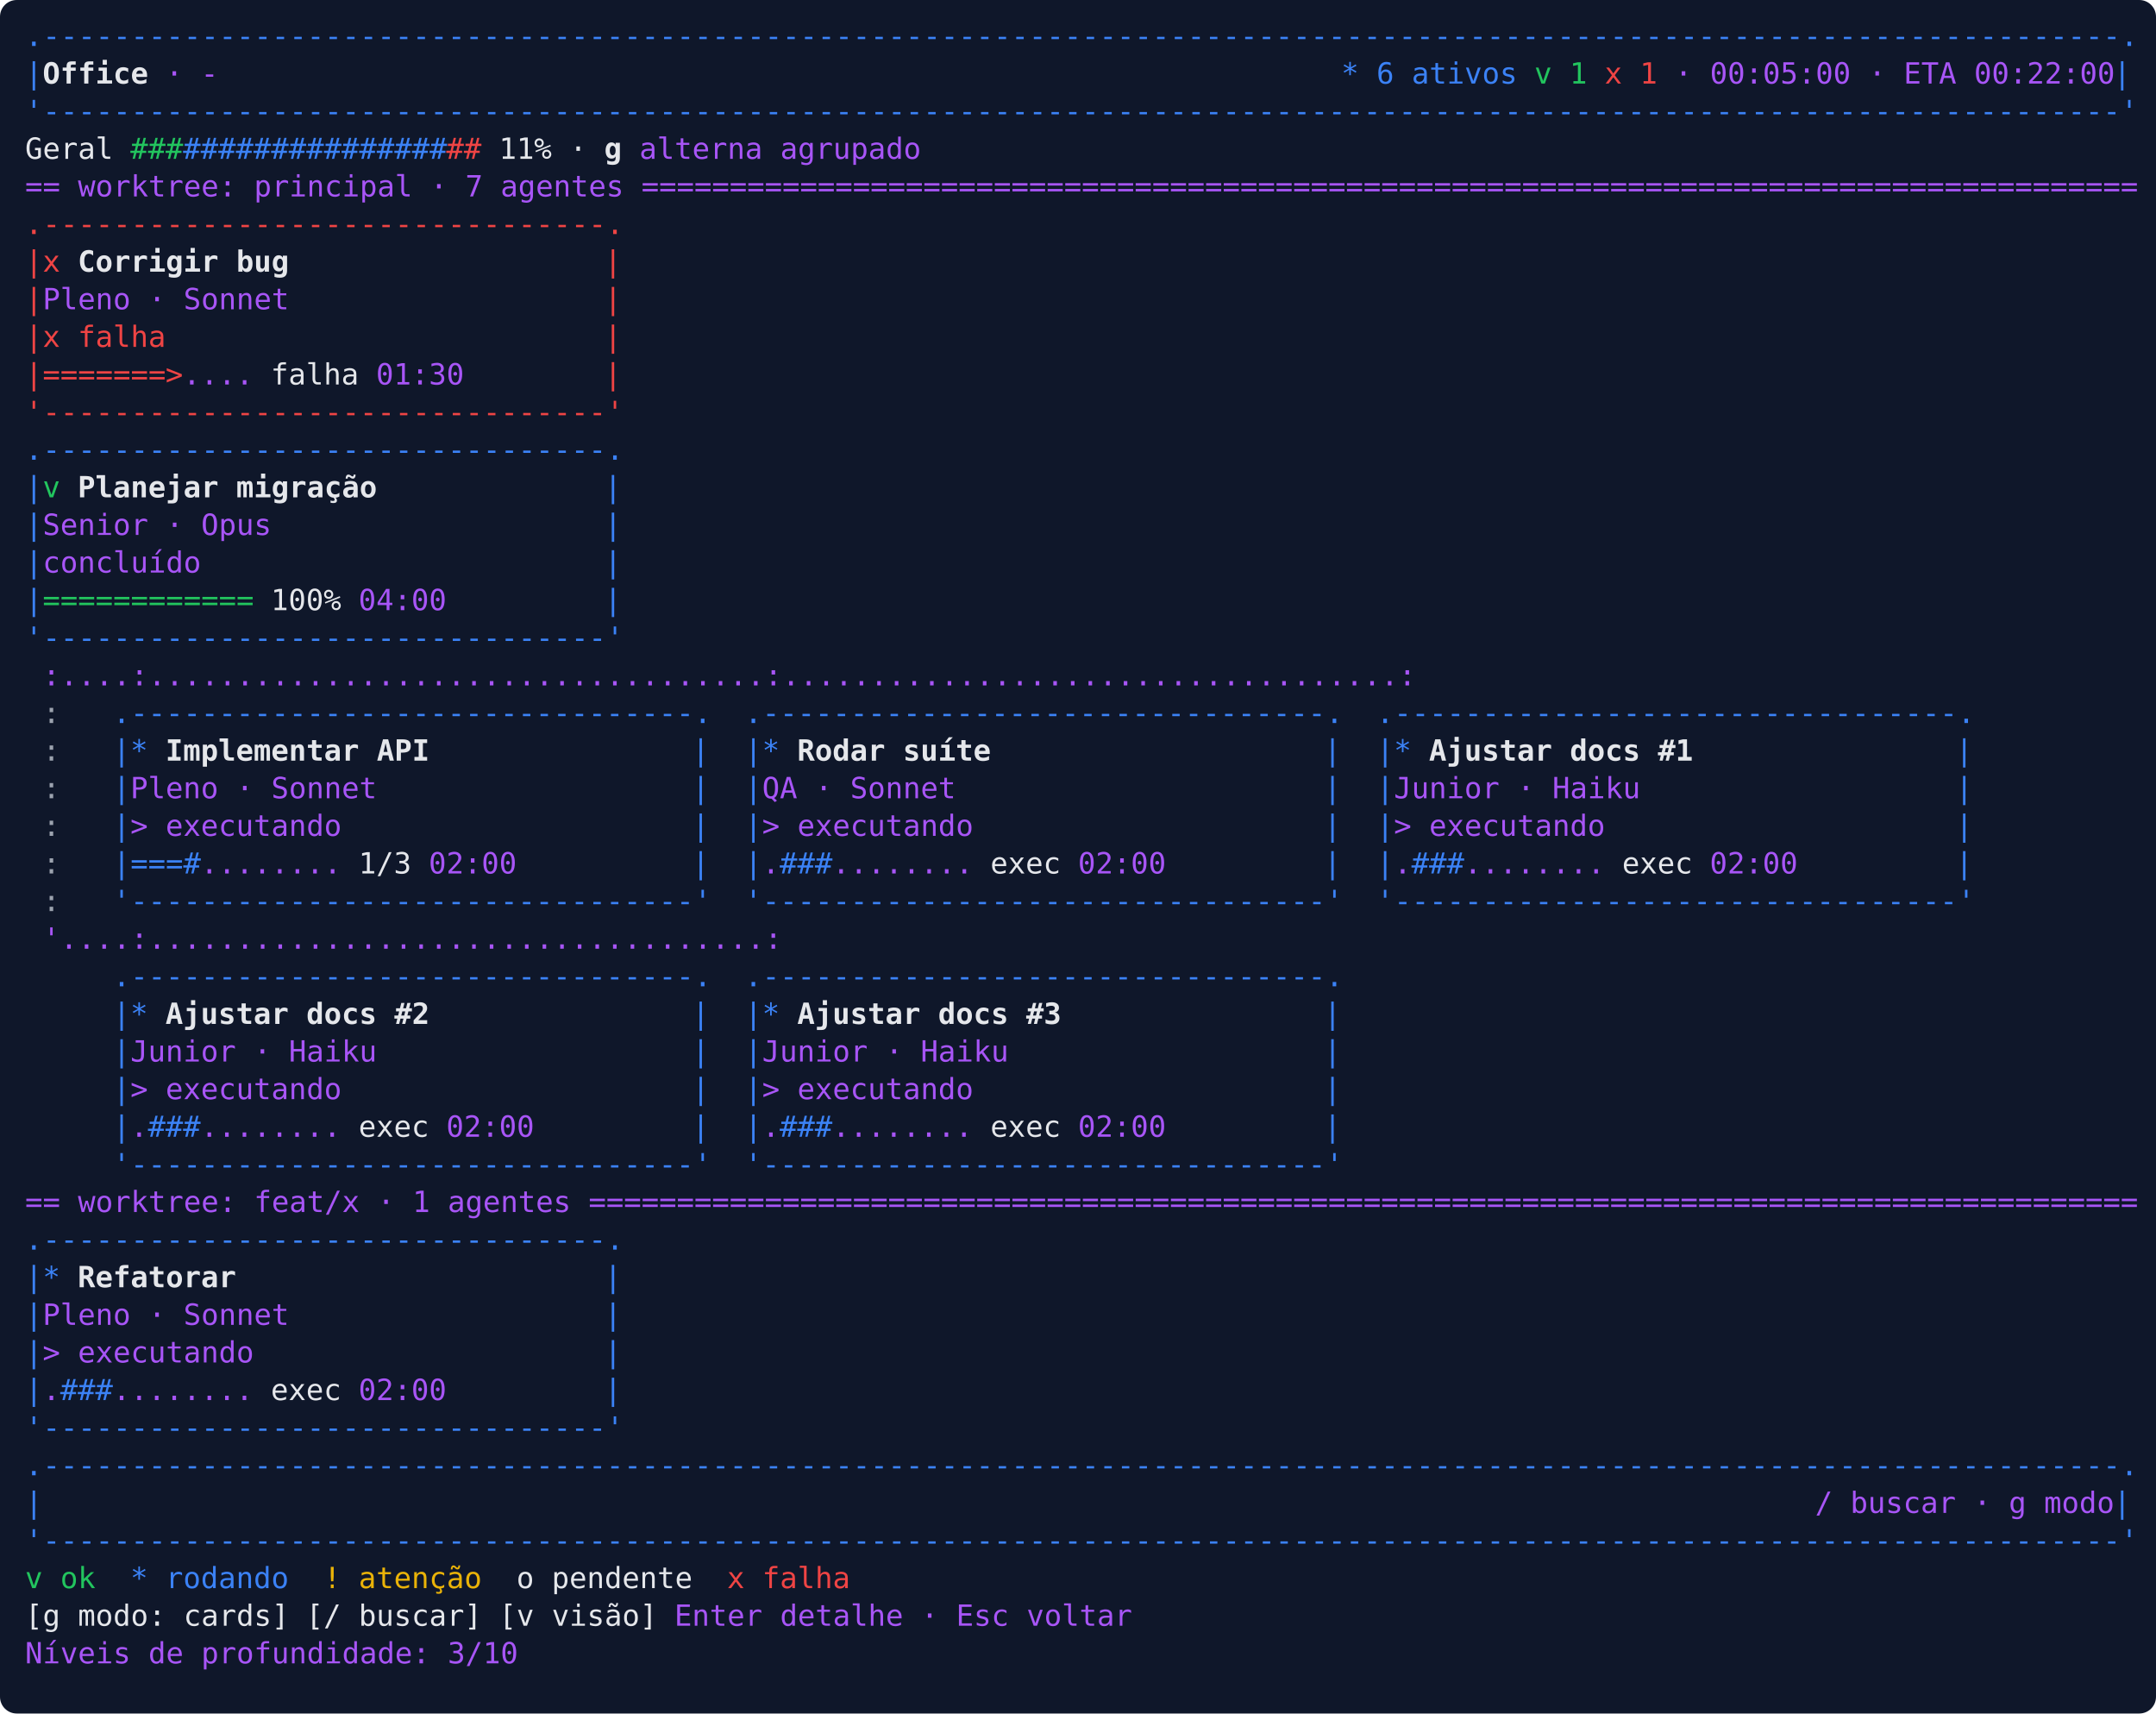
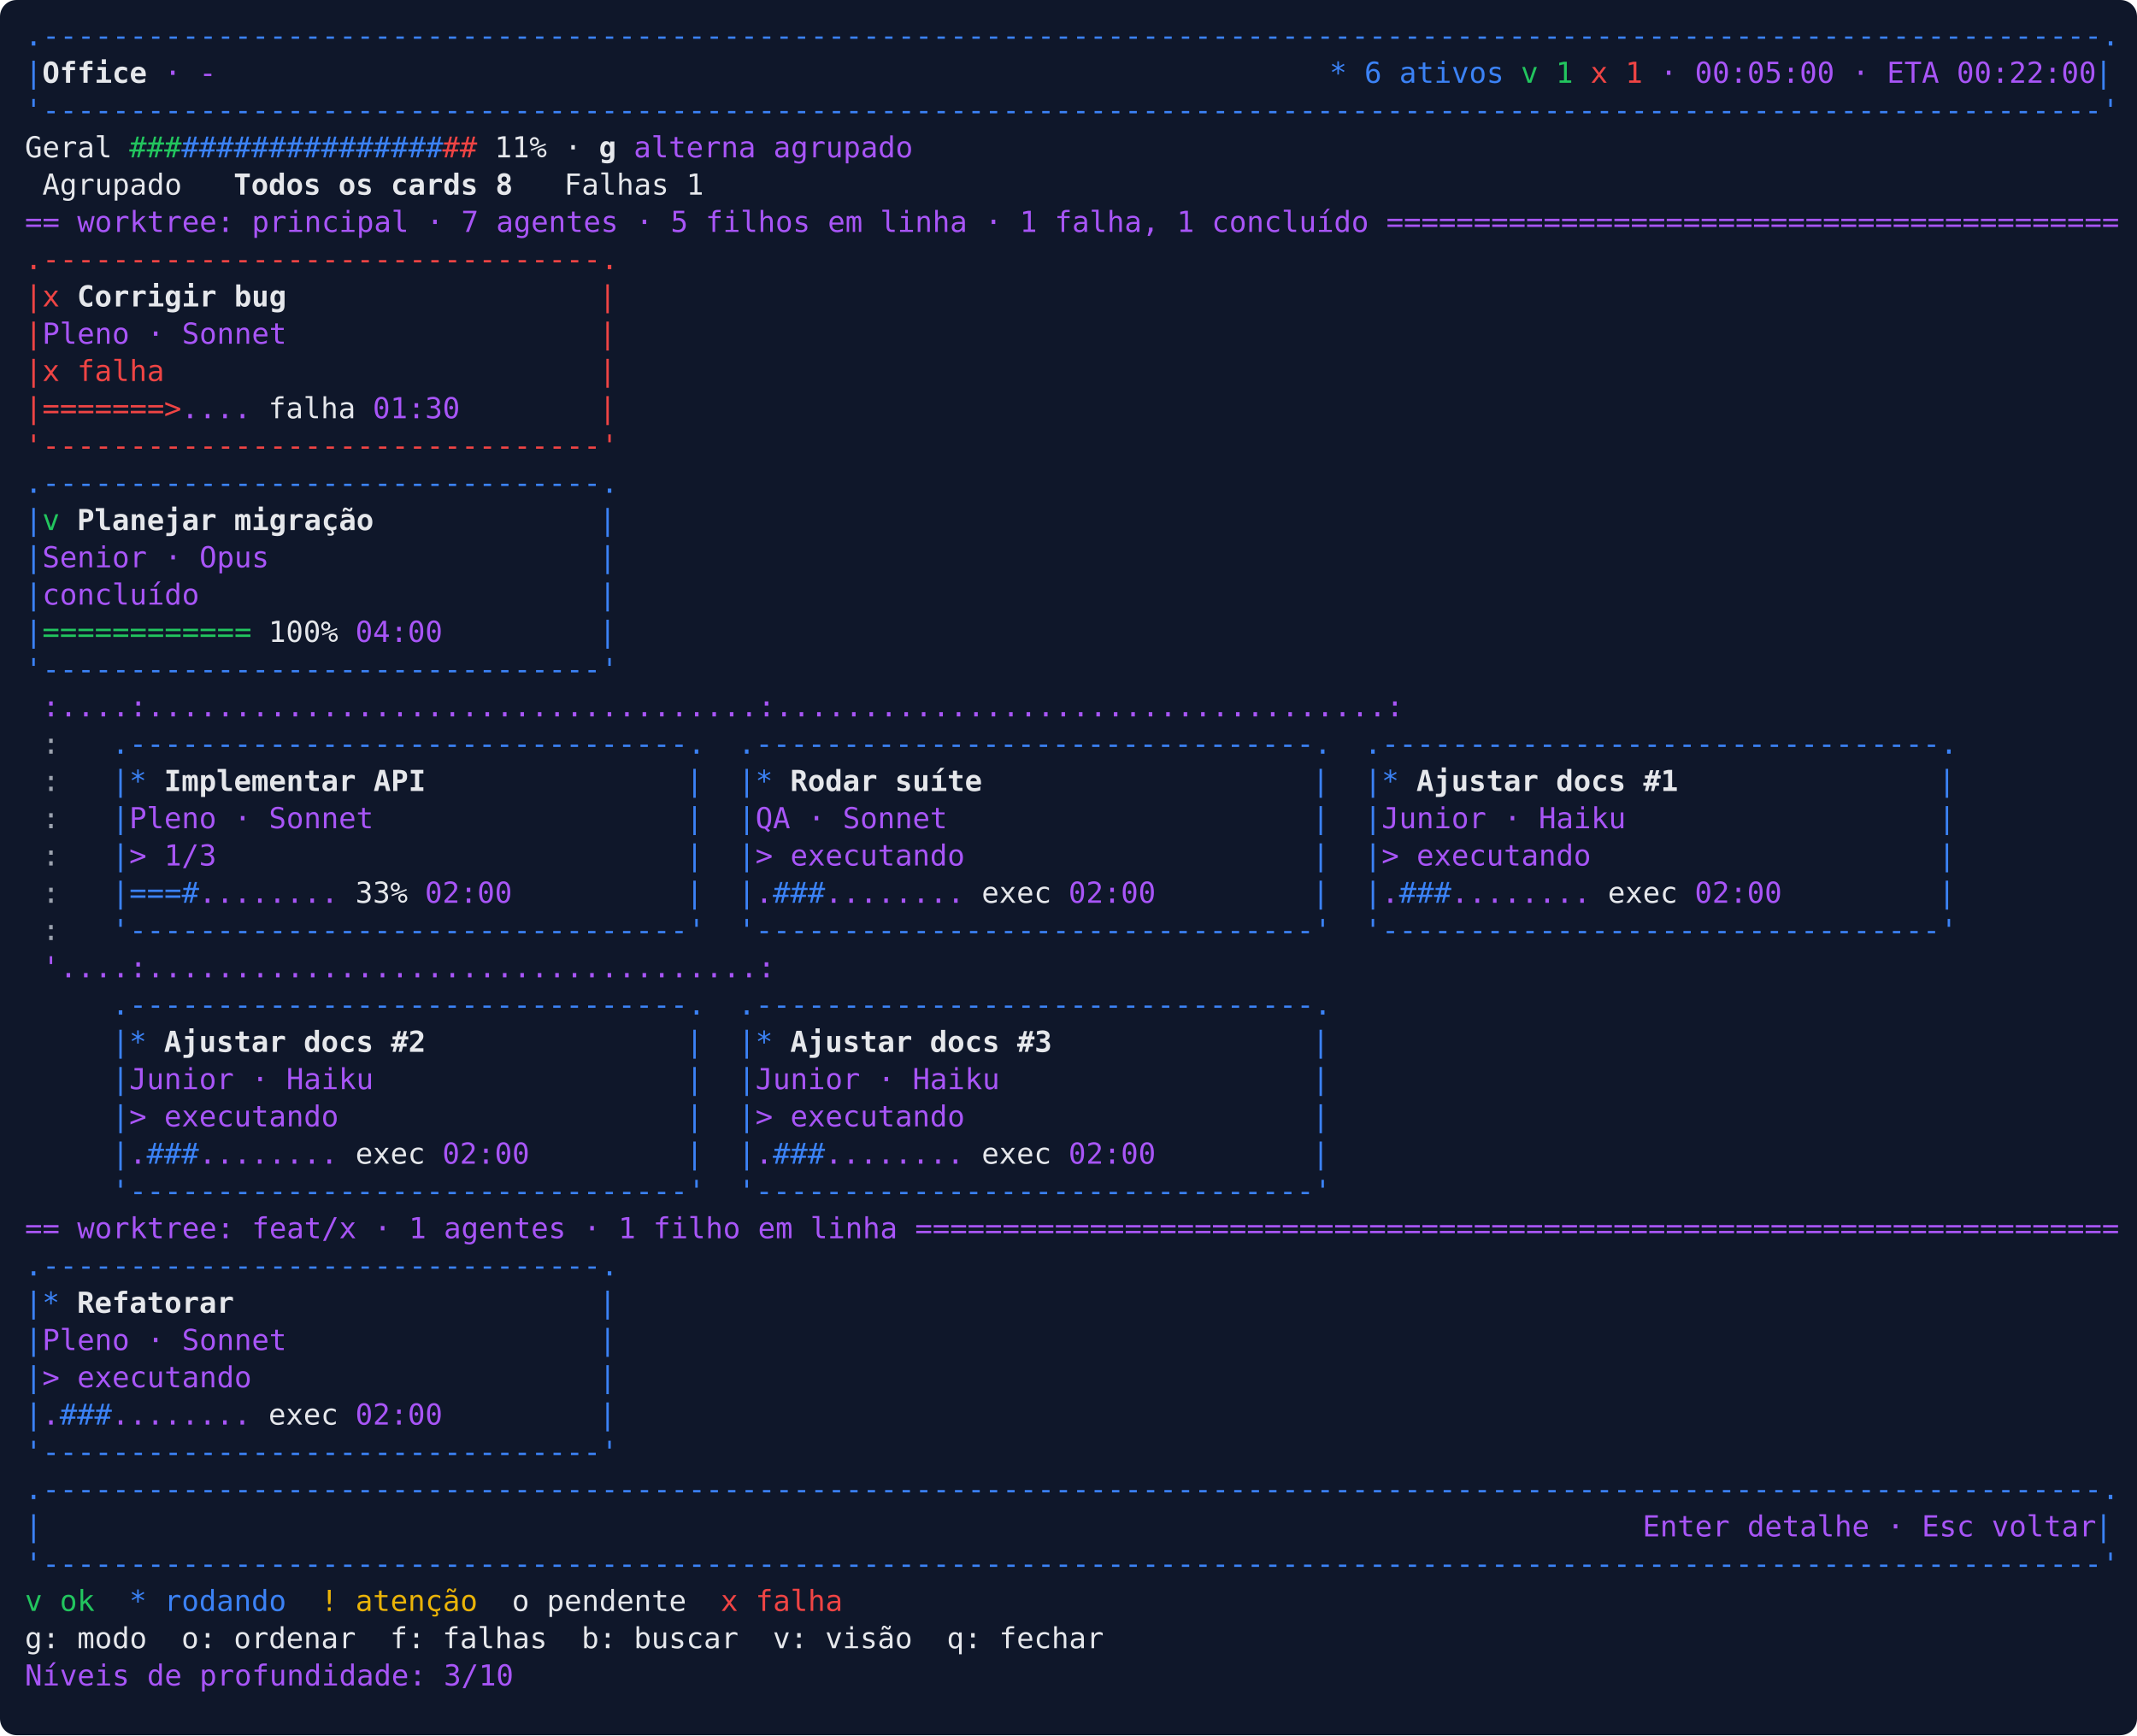
- <svg xmlns="http://www.w3.org/2000/svg" width="1032" height="820" font-family="Menlo,Consolas,monospace" font-size="14">
+ <svg xmlns="http://www.w3.org/2000/svg" width="1032" height="838" font-family="Menlo,Consolas,monospace" font-size="14">
  <rect width="100%" height="100%" rx="8" fill="#0f172a" />
  <text y="22">
    <tspan x="12.0" fill="#3b82f6" xml:space="preserve">.----------------------------------------------------------------------------------------------------------------------.</tspan>
  </text>
  <text y="40">
    <tspan x="12.0" fill="#3b82f6" xml:space="preserve">|</tspan>
    <tspan x="20.4" fill="#e5e7eb" font-weight="bold" xml:space="preserve">Office</tspan>
    <tspan x="70.8" fill="#a855f7" xml:space="preserve"> · -</tspan>
    <tspan x="104.4" fill="#e5e7eb" xml:space="preserve">                                                                </tspan>
    <tspan x="642.0" fill="#3b82f6" xml:space="preserve">* 6 ativos</tspan>
    <tspan x="726.0" fill="#22c55e" xml:space="preserve"> v 1</tspan>
    <tspan x="759.6" fill="#ef4444" xml:space="preserve"> x 1</tspan>
    <tspan x="793.2" fill="#a855f7" xml:space="preserve"> · 00:05:00 · ETA 00:22:00</tspan>
    <tspan x="1011.6" fill="#3b82f6" xml:space="preserve">|</tspan>
  </text>
  <text y="58">
    <tspan x="12.0" fill="#3b82f6" xml:space="preserve">'----------------------------------------------------------------------------------------------------------------------'</tspan>
  </text>
  <text y="76">
    <tspan x="12.0" fill="#e5e7eb" xml:space="preserve">Geral </tspan>
    <tspan x="62.4" fill="#22c55e" xml:space="preserve">###</tspan>
    <tspan x="87.6" fill="#3b82f6" xml:space="preserve">###############</tspan>
    <tspan x="213.6" fill="#ef4444" xml:space="preserve">##</tspan>
    <tspan x="230.4" fill="#a855f7" xml:space="preserve" />
    <tspan x="230.4" fill="#e5e7eb" xml:space="preserve"> 11% · </tspan>
    <tspan x="289.2" fill="#e5e7eb" font-weight="bold" xml:space="preserve">g</tspan>
    <tspan x="297.6" fill="#a855f7" xml:space="preserve"> alterna agrupado</tspan>
  </text>
  <text y="94">
-     <tspan x="12.0" fill="#a855f7" xml:space="preserve">== worktree: principal · 7 agentes =====================================================================================</tspan>
+     <tspan x="12.0" fill="#e5e7eb" xml:space="preserve"> Agrupado </tspan>
+     <tspan x="96.0" fill="#e5e7eb" xml:space="preserve"> </tspan>
+     <tspan x="104.4" fill="#e5e7eb" font-weight="bold" xml:space="preserve"> Todos os cards 8 </tspan>
+     <tspan x="255.6" fill="#e5e7eb" xml:space="preserve"> </tspan>
+     <tspan x="264.0" fill="#e5e7eb" xml:space="preserve"> Falhas 1 </tspan>
+     <tspan x="348.0" fill="#e5e7eb" xml:space="preserve"> </tspan>
  </text>
  <text y="112">
+     <tspan x="12.0" fill="#a855f7" xml:space="preserve">== worktree: principal · 7 agentes · 5 filhos em linha · 1 falha, 1 concluído ==========================================</tspan>
+   </text>
+   <text y="130">
    <tspan x="12.0" fill="#ef4444" xml:space="preserve">.--------------------------------.</tspan>
  </text>
-   <text y="130">
+   <text y="148">
    <tspan x="12.0" fill="#ef4444" xml:space="preserve">|</tspan>
    <tspan x="20.4" fill="#ef4444" xml:space="preserve">x </tspan>
    <tspan x="37.2" fill="#e5e7eb" font-weight="bold" xml:space="preserve">Corrigir bug</tspan>
    <tspan x="138.0" fill="#e5e7eb" xml:space="preserve">                  </tspan>
    <tspan x="289.2" fill="#ef4444" xml:space="preserve">|</tspan>
  </text>
-   <text y="148">
+   <text y="166">
    <tspan x="12.0" fill="#ef4444" xml:space="preserve">|</tspan>
    <tspan x="20.4" fill="#a855f7" xml:space="preserve">Pleno · Sonnet</tspan>
    <tspan x="138.0" fill="#e5e7eb" xml:space="preserve">                  </tspan>
    <tspan x="289.2" fill="#ef4444" xml:space="preserve">|</tspan>
  </text>
-   <text y="166">
+   <text y="184">
    <tspan x="12.0" fill="#ef4444" xml:space="preserve">|</tspan>
    <tspan x="20.4" fill="#ef4444" xml:space="preserve">x falha</tspan>
    <tspan x="79.2" fill="#e5e7eb" xml:space="preserve">                         </tspan>
    <tspan x="289.2" fill="#ef4444" xml:space="preserve">|</tspan>
  </text>
-   <text y="184">
+   <text y="202">
    <tspan x="12.0" fill="#ef4444" xml:space="preserve">|</tspan>
    <tspan x="20.4" fill="#ef4444" xml:space="preserve">=======</tspan>
    <tspan x="79.2" fill="#ef4444" xml:space="preserve">&gt;</tspan>
    <tspan x="87.6" fill="#a855f7" xml:space="preserve">....</tspan>
    <tspan x="121.2" fill="#e5e7eb" xml:space="preserve"> falha </tspan>
    <tspan x="180.0" fill="#a855f7" xml:space="preserve">01:30</tspan>
    <tspan x="222.0" fill="#e5e7eb" xml:space="preserve">        </tspan>
    <tspan x="289.2" fill="#ef4444" xml:space="preserve">|</tspan>
  </text>
-   <text y="202">
+   <text y="220">
    <tspan x="12.0" fill="#ef4444" xml:space="preserve">'--------------------------------'</tspan>
  </text>
-   <text y="220">
+   <text y="238">
    <tspan x="12.0" fill="#3b82f6" xml:space="preserve">.--------------------------------.</tspan>
  </text>
-   <text y="238">
+   <text y="256">
    <tspan x="12.0" fill="#3b82f6" xml:space="preserve">|</tspan>
    <tspan x="20.4" fill="#22c55e" xml:space="preserve">v </tspan>
    <tspan x="37.2" fill="#e5e7eb" font-weight="bold" xml:space="preserve">Planejar migração</tspan>
    <tspan x="180.0" fill="#e5e7eb" xml:space="preserve">             </tspan>
    <tspan x="289.2" fill="#3b82f6" xml:space="preserve">|</tspan>
  </text>
-   <text y="256">
+   <text y="274">
    <tspan x="12.0" fill="#3b82f6" xml:space="preserve">|</tspan>
    <tspan x="20.4" fill="#a855f7" xml:space="preserve">Senior · Opus</tspan>
    <tspan x="129.6" fill="#e5e7eb" xml:space="preserve">                   </tspan>
    <tspan x="289.2" fill="#3b82f6" xml:space="preserve">|</tspan>
  </text>
-   <text y="274">
+   <text y="292">
    <tspan x="12.0" fill="#3b82f6" xml:space="preserve">|</tspan>
    <tspan x="20.4" fill="#a855f7" xml:space="preserve">concluído</tspan>
    <tspan x="96.0" fill="#e5e7eb" xml:space="preserve">                       </tspan>
    <tspan x="289.2" fill="#3b82f6" xml:space="preserve">|</tspan>
  </text>
-   <text y="292">
+   <text y="310">
    <tspan x="12.0" fill="#3b82f6" xml:space="preserve">|</tspan>
    <tspan x="20.4" fill="#22c55e" xml:space="preserve">============</tspan>
    <tspan x="121.2" fill="#22c55e" xml:space="preserve" />
    <tspan x="121.2" fill="#a855f7" xml:space="preserve" />
    <tspan x="121.2" fill="#e5e7eb" xml:space="preserve"> 100% </tspan>
    <tspan x="171.6" fill="#a855f7" xml:space="preserve">04:00</tspan>
    <tspan x="213.6" fill="#e5e7eb" xml:space="preserve">         </tspan>
    <tspan x="289.2" fill="#3b82f6" xml:space="preserve">|</tspan>
  </text>
-   <text y="310">
+   <text y="328">
    <tspan x="12.0" fill="#3b82f6" xml:space="preserve">'--------------------------------'</tspan>
  </text>
-   <text y="328">
+   <text y="346">
    <tspan x="12.0" fill="#e5e7eb" xml:space="preserve"> </tspan>
    <tspan x="20.4" fill="#a855f7" xml:space="preserve">:....:...................................:...................................:</tspan>
  </text>
-   <text y="346">
+   <text y="364">
    <tspan x="12.0" fill="#e5e7eb" xml:space="preserve"> </tspan>
    <tspan x="20.4" fill="#9ca3af" xml:space="preserve">:</tspan>
    <tspan x="28.8" fill="#e5e7eb" xml:space="preserve">   </tspan>
    <tspan x="54.0" fill="#3b82f6" xml:space="preserve">.--------------------------------.</tspan>
    <tspan x="339.6" fill="#e5e7eb" xml:space="preserve">  </tspan>
    <tspan x="356.4" fill="#3b82f6" xml:space="preserve">.--------------------------------.</tspan>
    <tspan x="642.0" fill="#e5e7eb" xml:space="preserve">  </tspan>
    <tspan x="658.8" fill="#3b82f6" xml:space="preserve">.--------------------------------.</tspan>
  </text>
-   <text y="364">
+   <text y="382">
    <tspan x="12.0" fill="#e5e7eb" xml:space="preserve"> </tspan>
    <tspan x="20.4" fill="#9ca3af" xml:space="preserve">:</tspan>
    <tspan x="28.8" fill="#e5e7eb" xml:space="preserve">   </tspan>
    <tspan x="54.0" fill="#3b82f6" xml:space="preserve">|</tspan>
    <tspan x="62.4" fill="#3b82f6" xml:space="preserve">* </tspan>
    <tspan x="79.2" fill="#e5e7eb" font-weight="bold" xml:space="preserve">Implementar API</tspan>
    <tspan x="205.2" fill="#e5e7eb" xml:space="preserve">               </tspan>
    <tspan x="331.2" fill="#3b82f6" xml:space="preserve">|</tspan>
    <tspan x="339.6" fill="#e5e7eb" xml:space="preserve">  </tspan>
    <tspan x="356.4" fill="#3b82f6" xml:space="preserve">|</tspan>
    <tspan x="364.8" fill="#3b82f6" xml:space="preserve">* </tspan>
    <tspan x="381.6" fill="#e5e7eb" font-weight="bold" xml:space="preserve">Rodar suíte</tspan>
    <tspan x="474.0" fill="#e5e7eb" xml:space="preserve">                   </tspan>
    <tspan x="633.6" fill="#3b82f6" xml:space="preserve">|</tspan>
    <tspan x="642.0" fill="#e5e7eb" xml:space="preserve">  </tspan>
    <tspan x="658.8" fill="#3b82f6" xml:space="preserve">|</tspan>
    <tspan x="667.2" fill="#3b82f6" xml:space="preserve">* </tspan>
    <tspan x="684.0" fill="#e5e7eb" font-weight="bold" xml:space="preserve">Ajustar docs #1</tspan>
    <tspan x="810.0" fill="#e5e7eb" xml:space="preserve">               </tspan>
    <tspan x="936.0" fill="#3b82f6" xml:space="preserve">|</tspan>
  </text>
-   <text y="382">
+   <text y="400">
    <tspan x="12.0" fill="#e5e7eb" xml:space="preserve"> </tspan>
    <tspan x="20.4" fill="#9ca3af" xml:space="preserve">:</tspan>
    <tspan x="28.8" fill="#e5e7eb" xml:space="preserve">   </tspan>
    <tspan x="54.0" fill="#3b82f6" xml:space="preserve">|</tspan>
    <tspan x="62.4" fill="#a855f7" xml:space="preserve">Pleno · Sonnet</tspan>
    <tspan x="180.0" fill="#e5e7eb" xml:space="preserve">                  </tspan>
    <tspan x="331.2" fill="#3b82f6" xml:space="preserve">|</tspan>
    <tspan x="339.6" fill="#e5e7eb" xml:space="preserve">  </tspan>
    <tspan x="356.4" fill="#3b82f6" xml:space="preserve">|</tspan>
    <tspan x="364.8" fill="#a855f7" xml:space="preserve">QA · Sonnet</tspan>
    <tspan x="457.2" fill="#e5e7eb" xml:space="preserve">                     </tspan>
    <tspan x="633.6" fill="#3b82f6" xml:space="preserve">|</tspan>
    <tspan x="642.0" fill="#e5e7eb" xml:space="preserve">  </tspan>
    <tspan x="658.8" fill="#3b82f6" xml:space="preserve">|</tspan>
    <tspan x="667.2" fill="#a855f7" xml:space="preserve">Junior · Haiku</tspan>
    <tspan x="784.8" fill="#e5e7eb" xml:space="preserve">                  </tspan>
    <tspan x="936.0" fill="#3b82f6" xml:space="preserve">|</tspan>
  </text>
-   <text y="400">
-     <tspan x="12.0" fill="#e5e7eb" xml:space="preserve"> </tspan>
-     <tspan x="20.4" fill="#9ca3af" xml:space="preserve">:</tspan>
-     <tspan x="28.8" fill="#e5e7eb" xml:space="preserve">   </tspan>
-     <tspan x="54.0" fill="#3b82f6" xml:space="preserve">|</tspan>
-     <tspan x="62.4" fill="#a855f7" xml:space="preserve">&gt; executando</tspan>
-     <tspan x="163.2" fill="#e5e7eb" xml:space="preserve">                    </tspan>
+   <text y="418">
+     <tspan x="12.0" fill="#e5e7eb" xml:space="preserve"> </tspan>
+     <tspan x="20.4" fill="#9ca3af" xml:space="preserve">:</tspan>
+     <tspan x="28.8" fill="#e5e7eb" xml:space="preserve">   </tspan>
+     <tspan x="54.0" fill="#3b82f6" xml:space="preserve">|</tspan>
+     <tspan x="62.4" fill="#a855f7" xml:space="preserve">&gt; 1/3</tspan>
+     <tspan x="104.4" fill="#e5e7eb" xml:space="preserve">                           </tspan>
    <tspan x="331.2" fill="#3b82f6" xml:space="preserve">|</tspan>
    <tspan x="339.6" fill="#e5e7eb" xml:space="preserve">  </tspan>
    <tspan x="356.4" fill="#3b82f6" xml:space="preserve">|</tspan>
    <tspan x="364.8" fill="#a855f7" xml:space="preserve">&gt; executando</tspan>
    <tspan x="465.6" fill="#e5e7eb" xml:space="preserve">                    </tspan>
    <tspan x="633.6" fill="#3b82f6" xml:space="preserve">|</tspan>
    <tspan x="642.0" fill="#e5e7eb" xml:space="preserve">  </tspan>
    <tspan x="658.8" fill="#3b82f6" xml:space="preserve">|</tspan>
    <tspan x="667.2" fill="#a855f7" xml:space="preserve">&gt; executando</tspan>
    <tspan x="768.0" fill="#e5e7eb" xml:space="preserve">                    </tspan>
    <tspan x="936.0" fill="#3b82f6" xml:space="preserve">|</tspan>
  </text>
-   <text y="418">
+   <text y="436">
    <tspan x="12.0" fill="#e5e7eb" xml:space="preserve"> </tspan>
    <tspan x="20.4" fill="#9ca3af" xml:space="preserve">:</tspan>
    <tspan x="28.8" fill="#e5e7eb" xml:space="preserve">   </tspan>
    <tspan x="54.0" fill="#3b82f6" xml:space="preserve">|===#</tspan>
    <tspan x="96.0" fill="#a855f7" xml:space="preserve">........</tspan>
-     <tspan x="163.2" fill="#e5e7eb" xml:space="preserve"> 1/3 </tspan>
+     <tspan x="163.2" fill="#e5e7eb" xml:space="preserve"> 33% </tspan>
    <tspan x="205.2" fill="#a855f7" xml:space="preserve">02:00</tspan>
    <tspan x="247.2" fill="#e5e7eb" xml:space="preserve">          </tspan>
    <tspan x="331.2" fill="#3b82f6" xml:space="preserve">|</tspan>
    <tspan x="339.6" fill="#e5e7eb" xml:space="preserve">  </tspan>
    <tspan x="356.4" fill="#3b82f6" xml:space="preserve">|</tspan>
    <tspan x="364.8" fill="#a855f7" xml:space="preserve">.</tspan>
    <tspan x="373.2" fill="#3b82f6" xml:space="preserve">###</tspan>
    <tspan x="398.4" fill="#a855f7" xml:space="preserve">........</tspan>
    <tspan x="465.6" fill="#e5e7eb" xml:space="preserve"> exec </tspan>
    <tspan x="516.0" fill="#a855f7" xml:space="preserve">02:00</tspan>
    <tspan x="558.0" fill="#e5e7eb" xml:space="preserve">         </tspan>
    <tspan x="633.6" fill="#3b82f6" xml:space="preserve">|</tspan>
    <tspan x="642.0" fill="#e5e7eb" xml:space="preserve">  </tspan>
    <tspan x="658.8" fill="#3b82f6" xml:space="preserve">|</tspan>
    <tspan x="667.2" fill="#a855f7" xml:space="preserve">.</tspan>
    <tspan x="675.6" fill="#3b82f6" xml:space="preserve">###</tspan>
    <tspan x="700.8" fill="#a855f7" xml:space="preserve">........</tspan>
    <tspan x="768.0" fill="#e5e7eb" xml:space="preserve"> exec </tspan>
    <tspan x="818.4" fill="#a855f7" xml:space="preserve">02:00</tspan>
    <tspan x="860.4" fill="#e5e7eb" xml:space="preserve">         </tspan>
    <tspan x="936.0" fill="#3b82f6" xml:space="preserve">|</tspan>
  </text>
-   <text y="436">
+   <text y="454">
    <tspan x="12.0" fill="#e5e7eb" xml:space="preserve"> </tspan>
    <tspan x="20.4" fill="#9ca3af" xml:space="preserve">:</tspan>
    <tspan x="28.8" fill="#e5e7eb" xml:space="preserve">   </tspan>
    <tspan x="54.0" fill="#3b82f6" xml:space="preserve">'--------------------------------'</tspan>
    <tspan x="339.6" fill="#e5e7eb" xml:space="preserve">  </tspan>
    <tspan x="356.4" fill="#3b82f6" xml:space="preserve">'--------------------------------'</tspan>
    <tspan x="642.0" fill="#e5e7eb" xml:space="preserve">  </tspan>
    <tspan x="658.8" fill="#3b82f6" xml:space="preserve">'--------------------------------'</tspan>
  </text>
-   <text y="454">
+   <text y="472">
    <tspan x="12.0" fill="#e5e7eb" xml:space="preserve"> </tspan>
    <tspan x="20.4" fill="#a855f7" xml:space="preserve">'</tspan>
    <tspan x="28.8" fill="#a855f7" xml:space="preserve">....:...................................:</tspan>
  </text>
-   <text y="472">
+   <text y="490">
    <tspan x="12.0" fill="#e5e7eb" xml:space="preserve">     </tspan>
    <tspan x="54.0" fill="#3b82f6" xml:space="preserve">.--------------------------------.</tspan>
    <tspan x="339.6" fill="#e5e7eb" xml:space="preserve">  </tspan>
    <tspan x="356.4" fill="#3b82f6" xml:space="preserve">.--------------------------------.</tspan>
  </text>
-   <text y="490">
+   <text y="508">
    <tspan x="12.0" fill="#e5e7eb" xml:space="preserve">     </tspan>
    <tspan x="54.0" fill="#3b82f6" xml:space="preserve">|</tspan>
    <tspan x="62.4" fill="#3b82f6" xml:space="preserve">* </tspan>
    <tspan x="79.2" fill="#e5e7eb" font-weight="bold" xml:space="preserve">Ajustar docs #2</tspan>
    <tspan x="205.2" fill="#e5e7eb" xml:space="preserve">               </tspan>
    <tspan x="331.2" fill="#3b82f6" xml:space="preserve">|</tspan>
    <tspan x="339.6" fill="#e5e7eb" xml:space="preserve">  </tspan>
    <tspan x="356.4" fill="#3b82f6" xml:space="preserve">|</tspan>
    <tspan x="364.8" fill="#3b82f6" xml:space="preserve">* </tspan>
    <tspan x="381.6" fill="#e5e7eb" font-weight="bold" xml:space="preserve">Ajustar docs #3</tspan>
    <tspan x="507.6" fill="#e5e7eb" xml:space="preserve">               </tspan>
    <tspan x="633.6" fill="#3b82f6" xml:space="preserve">|</tspan>
  </text>
-   <text y="508">
+   <text y="526">
    <tspan x="12.0" fill="#e5e7eb" xml:space="preserve">     </tspan>
    <tspan x="54.0" fill="#3b82f6" xml:space="preserve">|</tspan>
    <tspan x="62.4" fill="#a855f7" xml:space="preserve">Junior · Haiku</tspan>
    <tspan x="180.0" fill="#e5e7eb" xml:space="preserve">                  </tspan>
    <tspan x="331.2" fill="#3b82f6" xml:space="preserve">|</tspan>
    <tspan x="339.6" fill="#e5e7eb" xml:space="preserve">  </tspan>
    <tspan x="356.4" fill="#3b82f6" xml:space="preserve">|</tspan>
    <tspan x="364.8" fill="#a855f7" xml:space="preserve">Junior · Haiku</tspan>
    <tspan x="482.4" fill="#e5e7eb" xml:space="preserve">                  </tspan>
    <tspan x="633.6" fill="#3b82f6" xml:space="preserve">|</tspan>
  </text>
-   <text y="526">
+   <text y="544">
    <tspan x="12.0" fill="#e5e7eb" xml:space="preserve">     </tspan>
    <tspan x="54.0" fill="#3b82f6" xml:space="preserve">|</tspan>
    <tspan x="62.4" fill="#a855f7" xml:space="preserve">&gt; executando</tspan>
    <tspan x="163.2" fill="#e5e7eb" xml:space="preserve">                    </tspan>
    <tspan x="331.2" fill="#3b82f6" xml:space="preserve">|</tspan>
    <tspan x="339.6" fill="#e5e7eb" xml:space="preserve">  </tspan>
    <tspan x="356.4" fill="#3b82f6" xml:space="preserve">|</tspan>
    <tspan x="364.8" fill="#a855f7" xml:space="preserve">&gt; executando</tspan>
    <tspan x="465.6" fill="#e5e7eb" xml:space="preserve">                    </tspan>
    <tspan x="633.6" fill="#3b82f6" xml:space="preserve">|</tspan>
  </text>
-   <text y="544">
+   <text y="562">
    <tspan x="12.0" fill="#e5e7eb" xml:space="preserve">     </tspan>
    <tspan x="54.0" fill="#3b82f6" xml:space="preserve">|</tspan>
    <tspan x="62.4" fill="#a855f7" xml:space="preserve">.</tspan>
    <tspan x="70.8" fill="#3b82f6" xml:space="preserve">#</tspan>
    <tspan x="79.2" fill="#3b82f6" xml:space="preserve">#</tspan>
    <tspan x="87.6" fill="#3b82f6" xml:space="preserve">#</tspan>
    <tspan x="96.0" fill="#a855f7" xml:space="preserve">.</tspan>
    <tspan x="104.4" fill="#a855f7" xml:space="preserve">.</tspan>
    <tspan x="112.8" fill="#a855f7" xml:space="preserve">.</tspan>
    <tspan x="121.2" fill="#a855f7" xml:space="preserve">.</tspan>
    <tspan x="129.6" fill="#a855f7" xml:space="preserve">.</tspan>
    <tspan x="138.0" fill="#a855f7" xml:space="preserve">.</tspan>
    <tspan x="146.4" fill="#a855f7" xml:space="preserve">.</tspan>
    <tspan x="154.8" fill="#a855f7" xml:space="preserve">.</tspan>
    <tspan x="163.2" fill="#e5e7eb" xml:space="preserve"> exec </tspan>
    <tspan x="213.6" fill="#a855f7" xml:space="preserve">02:00</tspan>
    <tspan x="255.6" fill="#e5e7eb" xml:space="preserve">         </tspan>
    <tspan x="331.2" fill="#3b82f6" xml:space="preserve">|</tspan>
    <tspan x="339.6" fill="#e5e7eb" xml:space="preserve">  </tspan>
    <tspan x="356.4" fill="#3b82f6" xml:space="preserve">|</tspan>
    <tspan x="364.8" fill="#a855f7" xml:space="preserve">.</tspan>
    <tspan x="373.2" fill="#3b82f6" xml:space="preserve">#</tspan>
    <tspan x="381.6" fill="#3b82f6" xml:space="preserve">#</tspan>
    <tspan x="390.0" fill="#3b82f6" xml:space="preserve">#</tspan>
    <tspan x="398.4" fill="#a855f7" xml:space="preserve">.</tspan>
    <tspan x="406.8" fill="#a855f7" xml:space="preserve">.</tspan>
    <tspan x="415.2" fill="#a855f7" xml:space="preserve">.</tspan>
    <tspan x="423.6" fill="#a855f7" xml:space="preserve">.</tspan>
    <tspan x="432.0" fill="#a855f7" xml:space="preserve">.</tspan>
    <tspan x="440.4" fill="#a855f7" xml:space="preserve">.</tspan>
    <tspan x="448.8" fill="#a855f7" xml:space="preserve">.</tspan>
    <tspan x="457.2" fill="#a855f7" xml:space="preserve">.</tspan>
    <tspan x="465.6" fill="#e5e7eb" xml:space="preserve"> exec </tspan>
    <tspan x="516.0" fill="#a855f7" xml:space="preserve">02:00</tspan>
    <tspan x="558.0" fill="#e5e7eb" xml:space="preserve">         </tspan>
    <tspan x="633.6" fill="#3b82f6" xml:space="preserve">|</tspan>
  </text>
-   <text y="562">
+   <text y="580">
    <tspan x="12.0" fill="#e5e7eb" xml:space="preserve">     </tspan>
    <tspan x="54.0" fill="#3b82f6" xml:space="preserve">'--------------------------------'</tspan>
    <tspan x="339.6" fill="#e5e7eb" xml:space="preserve">  </tspan>
    <tspan x="356.4" fill="#3b82f6" xml:space="preserve">'--------------------------------'</tspan>
  </text>
-   <text y="580">
-     <tspan x="12.0" fill="#a855f7" xml:space="preserve">== worktree: feat/x · 1 agentes ========================================================================================</tspan>
-   </text>
  <text y="598">
+     <tspan x="12.0" fill="#a855f7" xml:space="preserve">== worktree: feat/x · 1 agentes · 1 filho em linha =====================================================================</tspan>
+   </text>
+   <text y="616">
    <tspan x="12.0" fill="#3b82f6" xml:space="preserve">.--------------------------------.</tspan>
  </text>
-   <text y="616">
+   <text y="634">
    <tspan x="12.0" fill="#3b82f6" xml:space="preserve">|</tspan>
    <tspan x="20.4" fill="#3b82f6" xml:space="preserve">* </tspan>
    <tspan x="37.2" fill="#e5e7eb" font-weight="bold" xml:space="preserve">Refatorar</tspan>
    <tspan x="112.8" fill="#e5e7eb" xml:space="preserve">                     </tspan>
    <tspan x="289.2" fill="#3b82f6" xml:space="preserve">|</tspan>
  </text>
-   <text y="634">
+   <text y="652">
    <tspan x="12.0" fill="#3b82f6" xml:space="preserve">|</tspan>
    <tspan x="20.4" fill="#a855f7" xml:space="preserve">Pleno · Sonnet</tspan>
    <tspan x="138.0" fill="#e5e7eb" xml:space="preserve">                  </tspan>
    <tspan x="289.2" fill="#3b82f6" xml:space="preserve">|</tspan>
  </text>
-   <text y="652">
+   <text y="670">
    <tspan x="12.0" fill="#3b82f6" xml:space="preserve">|</tspan>
    <tspan x="20.4" fill="#a855f7" xml:space="preserve">&gt; executando</tspan>
    <tspan x="121.2" fill="#e5e7eb" xml:space="preserve">                    </tspan>
    <tspan x="289.2" fill="#3b82f6" xml:space="preserve">|</tspan>
  </text>
-   <text y="670">
+   <text y="688">
    <tspan x="12.0" fill="#3b82f6" xml:space="preserve">|</tspan>
    <tspan x="20.4" fill="#a855f7" xml:space="preserve">.</tspan>
    <tspan x="28.8" fill="#3b82f6" xml:space="preserve">#</tspan>
    <tspan x="37.2" fill="#3b82f6" xml:space="preserve">#</tspan>
    <tspan x="45.6" fill="#3b82f6" xml:space="preserve">#</tspan>
    <tspan x="54.0" fill="#a855f7" xml:space="preserve">.</tspan>
    <tspan x="62.4" fill="#a855f7" xml:space="preserve">.</tspan>
    <tspan x="70.8" fill="#a855f7" xml:space="preserve">.</tspan>
    <tspan x="79.2" fill="#a855f7" xml:space="preserve">.</tspan>
    <tspan x="87.6" fill="#a855f7" xml:space="preserve">.</tspan>
    <tspan x="96.0" fill="#a855f7" xml:space="preserve">.</tspan>
    <tspan x="104.4" fill="#a855f7" xml:space="preserve">.</tspan>
    <tspan x="112.8" fill="#a855f7" xml:space="preserve">.</tspan>
    <tspan x="121.2" fill="#e5e7eb" xml:space="preserve"> exec </tspan>
    <tspan x="171.6" fill="#a855f7" xml:space="preserve">02:00</tspan>
    <tspan x="213.6" fill="#e5e7eb" xml:space="preserve">         </tspan>
    <tspan x="289.2" fill="#3b82f6" xml:space="preserve">|</tspan>
  </text>
-   <text y="688">
+   <text y="706">
    <tspan x="12.0" fill="#3b82f6" xml:space="preserve">'--------------------------------'</tspan>
  </text>
-   <text y="706">
+   <text y="724">
    <tspan x="12.0" fill="#3b82f6" xml:space="preserve">.----------------------------------------------------------------------------------------------------------------------.</tspan>
  </text>
-   <text y="724">
+   <text y="742">
    <tspan x="12.0" fill="#3b82f6" xml:space="preserve">|</tspan>
    <tspan x="20.4" fill="#a855f7" xml:space="preserve" />
-     <tspan x="20.4" fill="#e5e7eb" xml:space="preserve">                                                                                                     </tspan>
-     <tspan x="868.8" fill="#a855f7" xml:space="preserve">/ buscar · g modo</tspan>
+     <tspan x="20.4" fill="#e5e7eb" xml:space="preserve">                                                                                            </tspan>
+     <tspan x="793.2" fill="#a855f7" xml:space="preserve">Enter detalhe · Esc voltar</tspan>
    <tspan x="1011.6" fill="#3b82f6" xml:space="preserve">|</tspan>
  </text>
-   <text y="742">
+   <text y="760">
    <tspan x="12.0" fill="#3b82f6" xml:space="preserve">'----------------------------------------------------------------------------------------------------------------------'</tspan>
  </text>
-   <text y="760">
+   <text y="778">
    <tspan x="12.0" fill="#22c55e" xml:space="preserve">v ok</tspan>
    <tspan x="45.6" fill="#e5e7eb" xml:space="preserve">  </tspan>
    <tspan x="62.4" fill="#3b82f6" xml:space="preserve">* rodando</tspan>
    <tspan x="138.0" fill="#e5e7eb" xml:space="preserve">  </tspan>
    <tspan x="154.8" fill="#eab308" xml:space="preserve">! atenção</tspan>
    <tspan x="230.4" fill="#e5e7eb" xml:space="preserve">  </tspan>
    <tspan x="247.2" fill="#e5e7eb" xml:space="preserve">o pendente</tspan>
    <tspan x="331.2" fill="#e5e7eb" xml:space="preserve">  </tspan>
    <tspan x="348.0" fill="#ef4444" xml:space="preserve">x falha</tspan>
  </text>
-   <text y="778">
-     <tspan x="12.0" fill="#e5e7eb" xml:space="preserve">[g modo: cards]</tspan>
-     <tspan x="138.0" fill="#e5e7eb" xml:space="preserve"> </tspan>
-     <tspan x="146.4" fill="#e5e7eb" xml:space="preserve">[/ buscar]</tspan>
-     <tspan x="230.4" fill="#e5e7eb" xml:space="preserve"> </tspan>
-     <tspan x="238.8" fill="#e5e7eb" xml:space="preserve">[v visão]</tspan>
-     <tspan x="314.4" fill="#e5e7eb" xml:space="preserve"> </tspan>
-     <tspan x="322.8" fill="#a855f7" xml:space="preserve">Enter detalhe · Esc voltar</tspan>
-   </text>
  <text y="796">
+     <tspan x="12.0" fill="#e5e7eb" xml:space="preserve">g: modo</tspan>
+     <tspan x="70.8" fill="#e5e7eb" xml:space="preserve">  </tspan>
+     <tspan x="87.6" fill="#e5e7eb" xml:space="preserve">o: ordenar</tspan>
+     <tspan x="171.6" fill="#e5e7eb" xml:space="preserve">  </tspan>
+     <tspan x="188.4" fill="#e5e7eb" xml:space="preserve">f: falhas</tspan>
+     <tspan x="264.0" fill="#e5e7eb" xml:space="preserve">  </tspan>
+     <tspan x="280.8" fill="#e5e7eb" xml:space="preserve">b: buscar</tspan>
+     <tspan x="356.4" fill="#e5e7eb" xml:space="preserve">  </tspan>
+     <tspan x="373.2" fill="#e5e7eb" xml:space="preserve">v: visão</tspan>
+     <tspan x="440.4" fill="#e5e7eb" xml:space="preserve">  </tspan>
+     <tspan x="457.2" fill="#e5e7eb" xml:space="preserve">q: fechar</tspan>
+     <tspan x="532.8" fill="#e5e7eb" xml:space="preserve">  </tspan>
+   </text>
+   <text y="814">
    <tspan x="12.0" fill="#a855f7" xml:space="preserve">Níveis de profundidade: 3/10</tspan>
  </text>
</svg>
